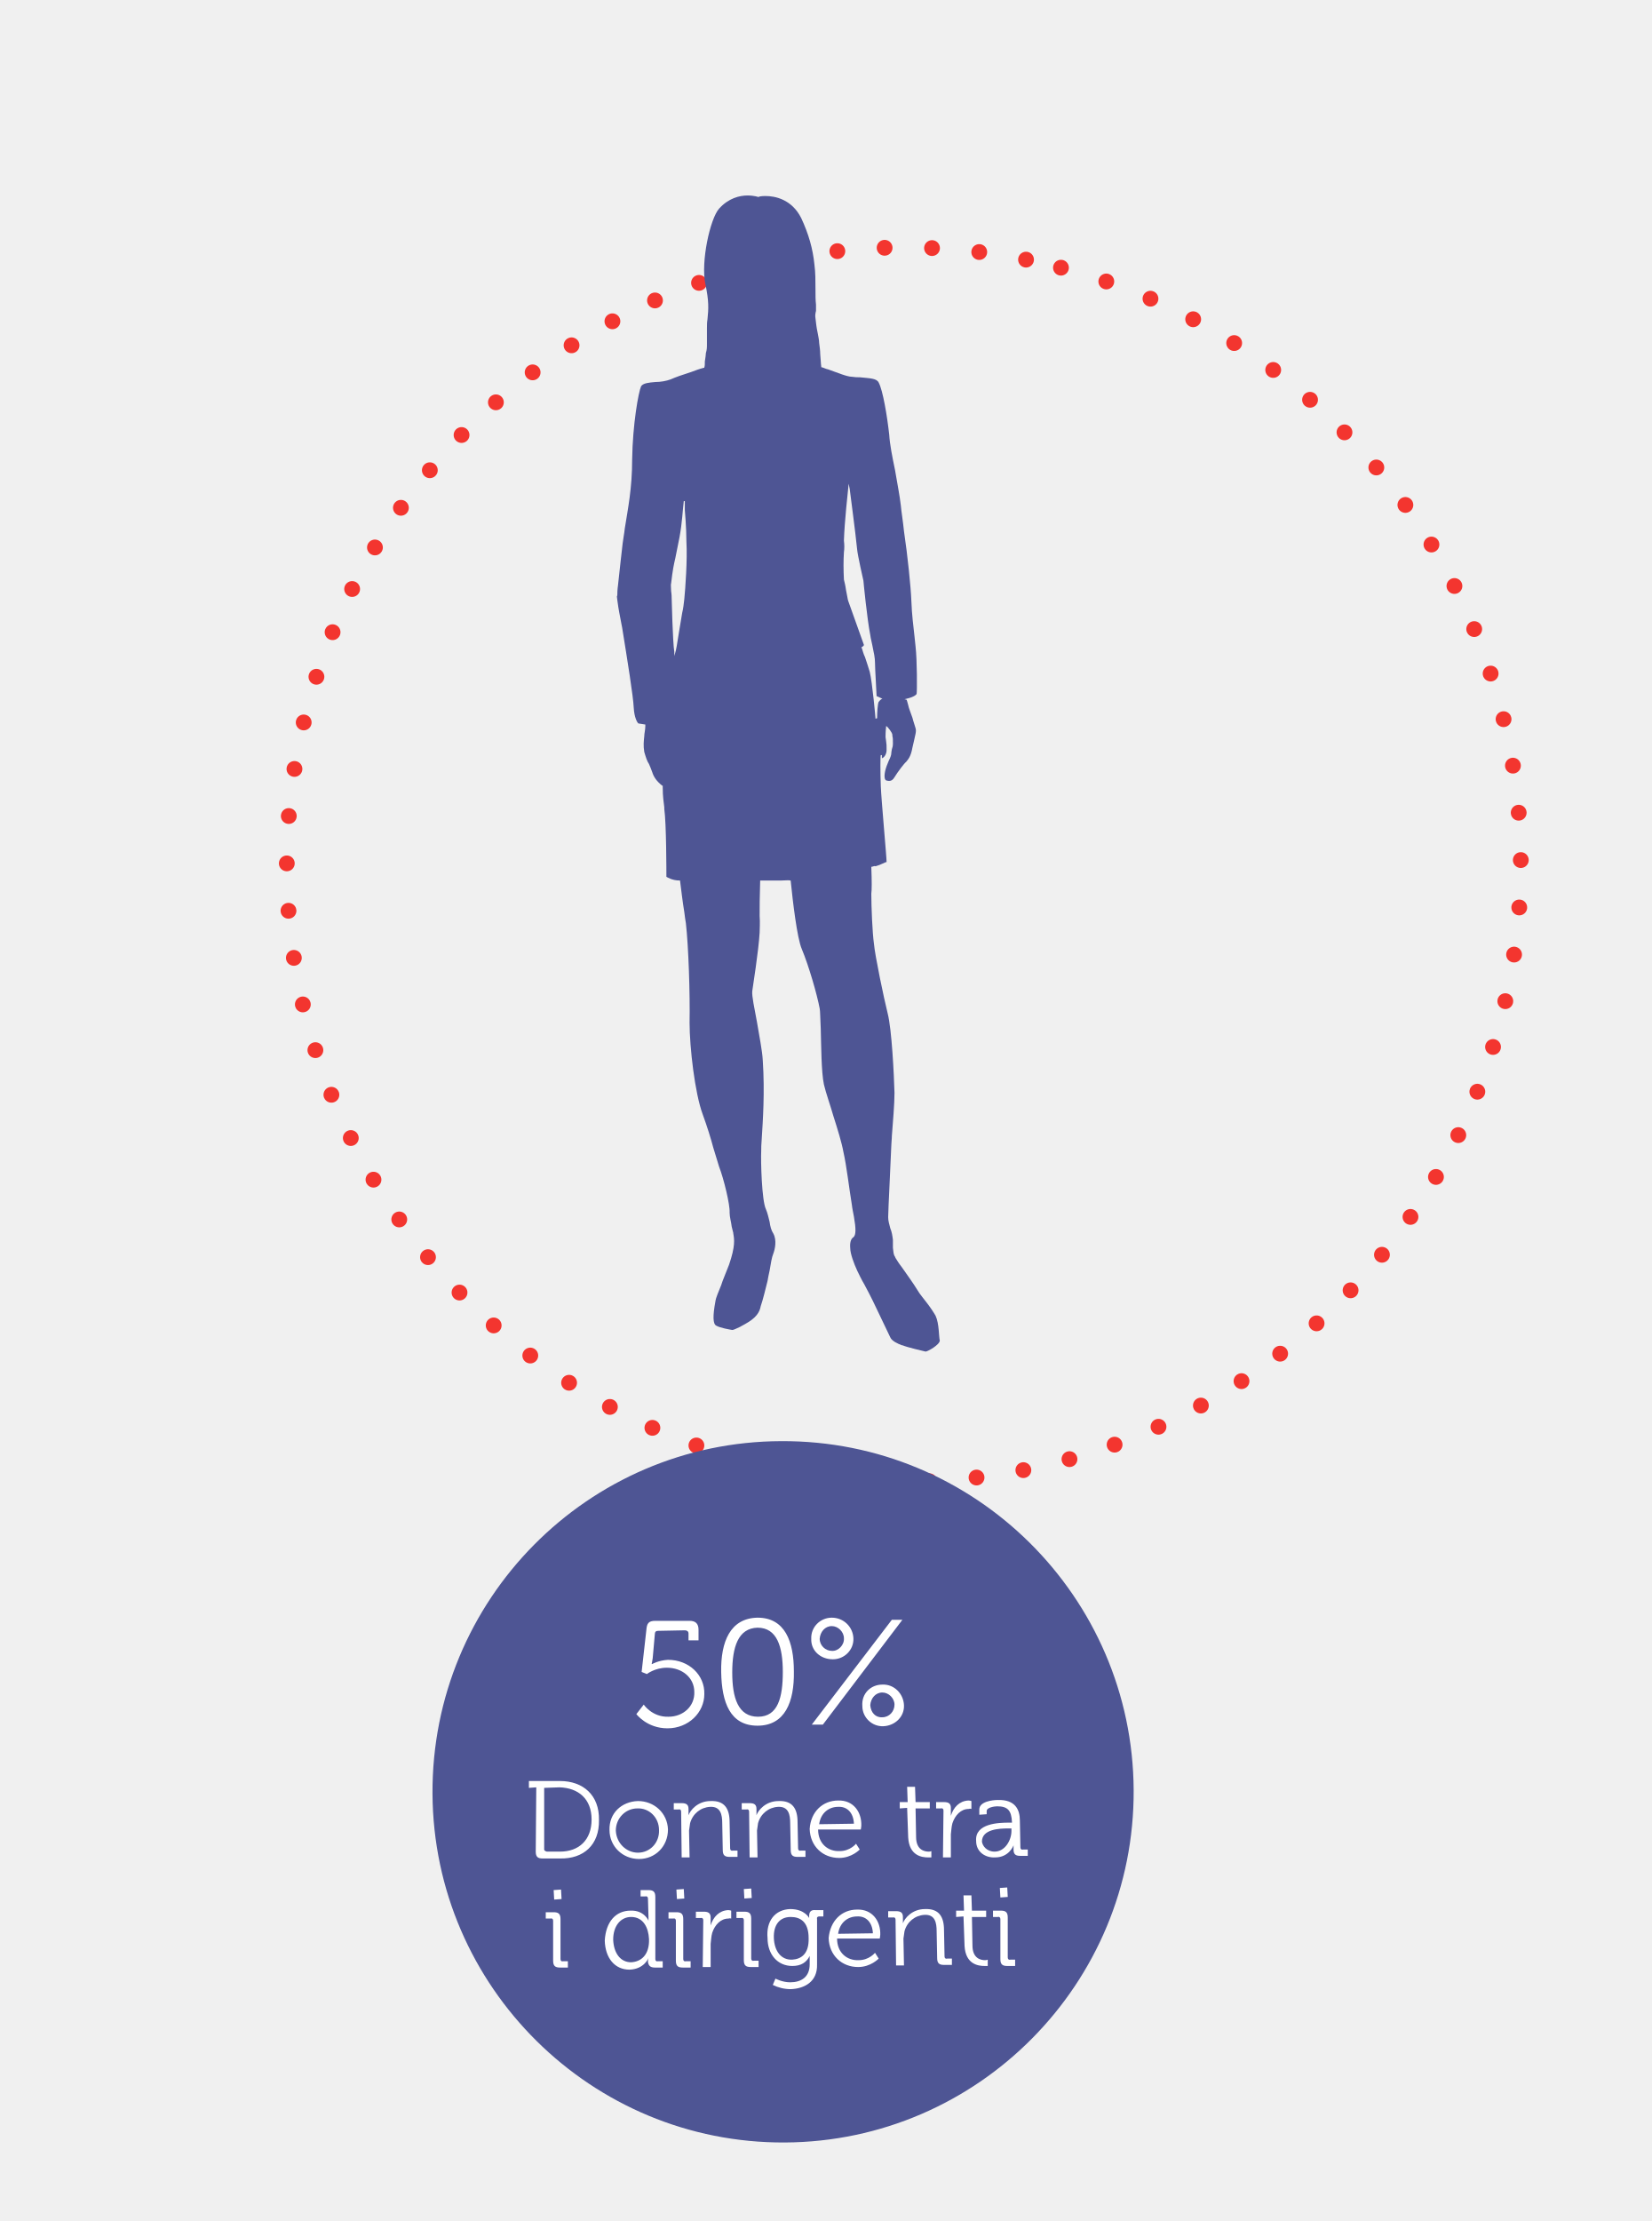
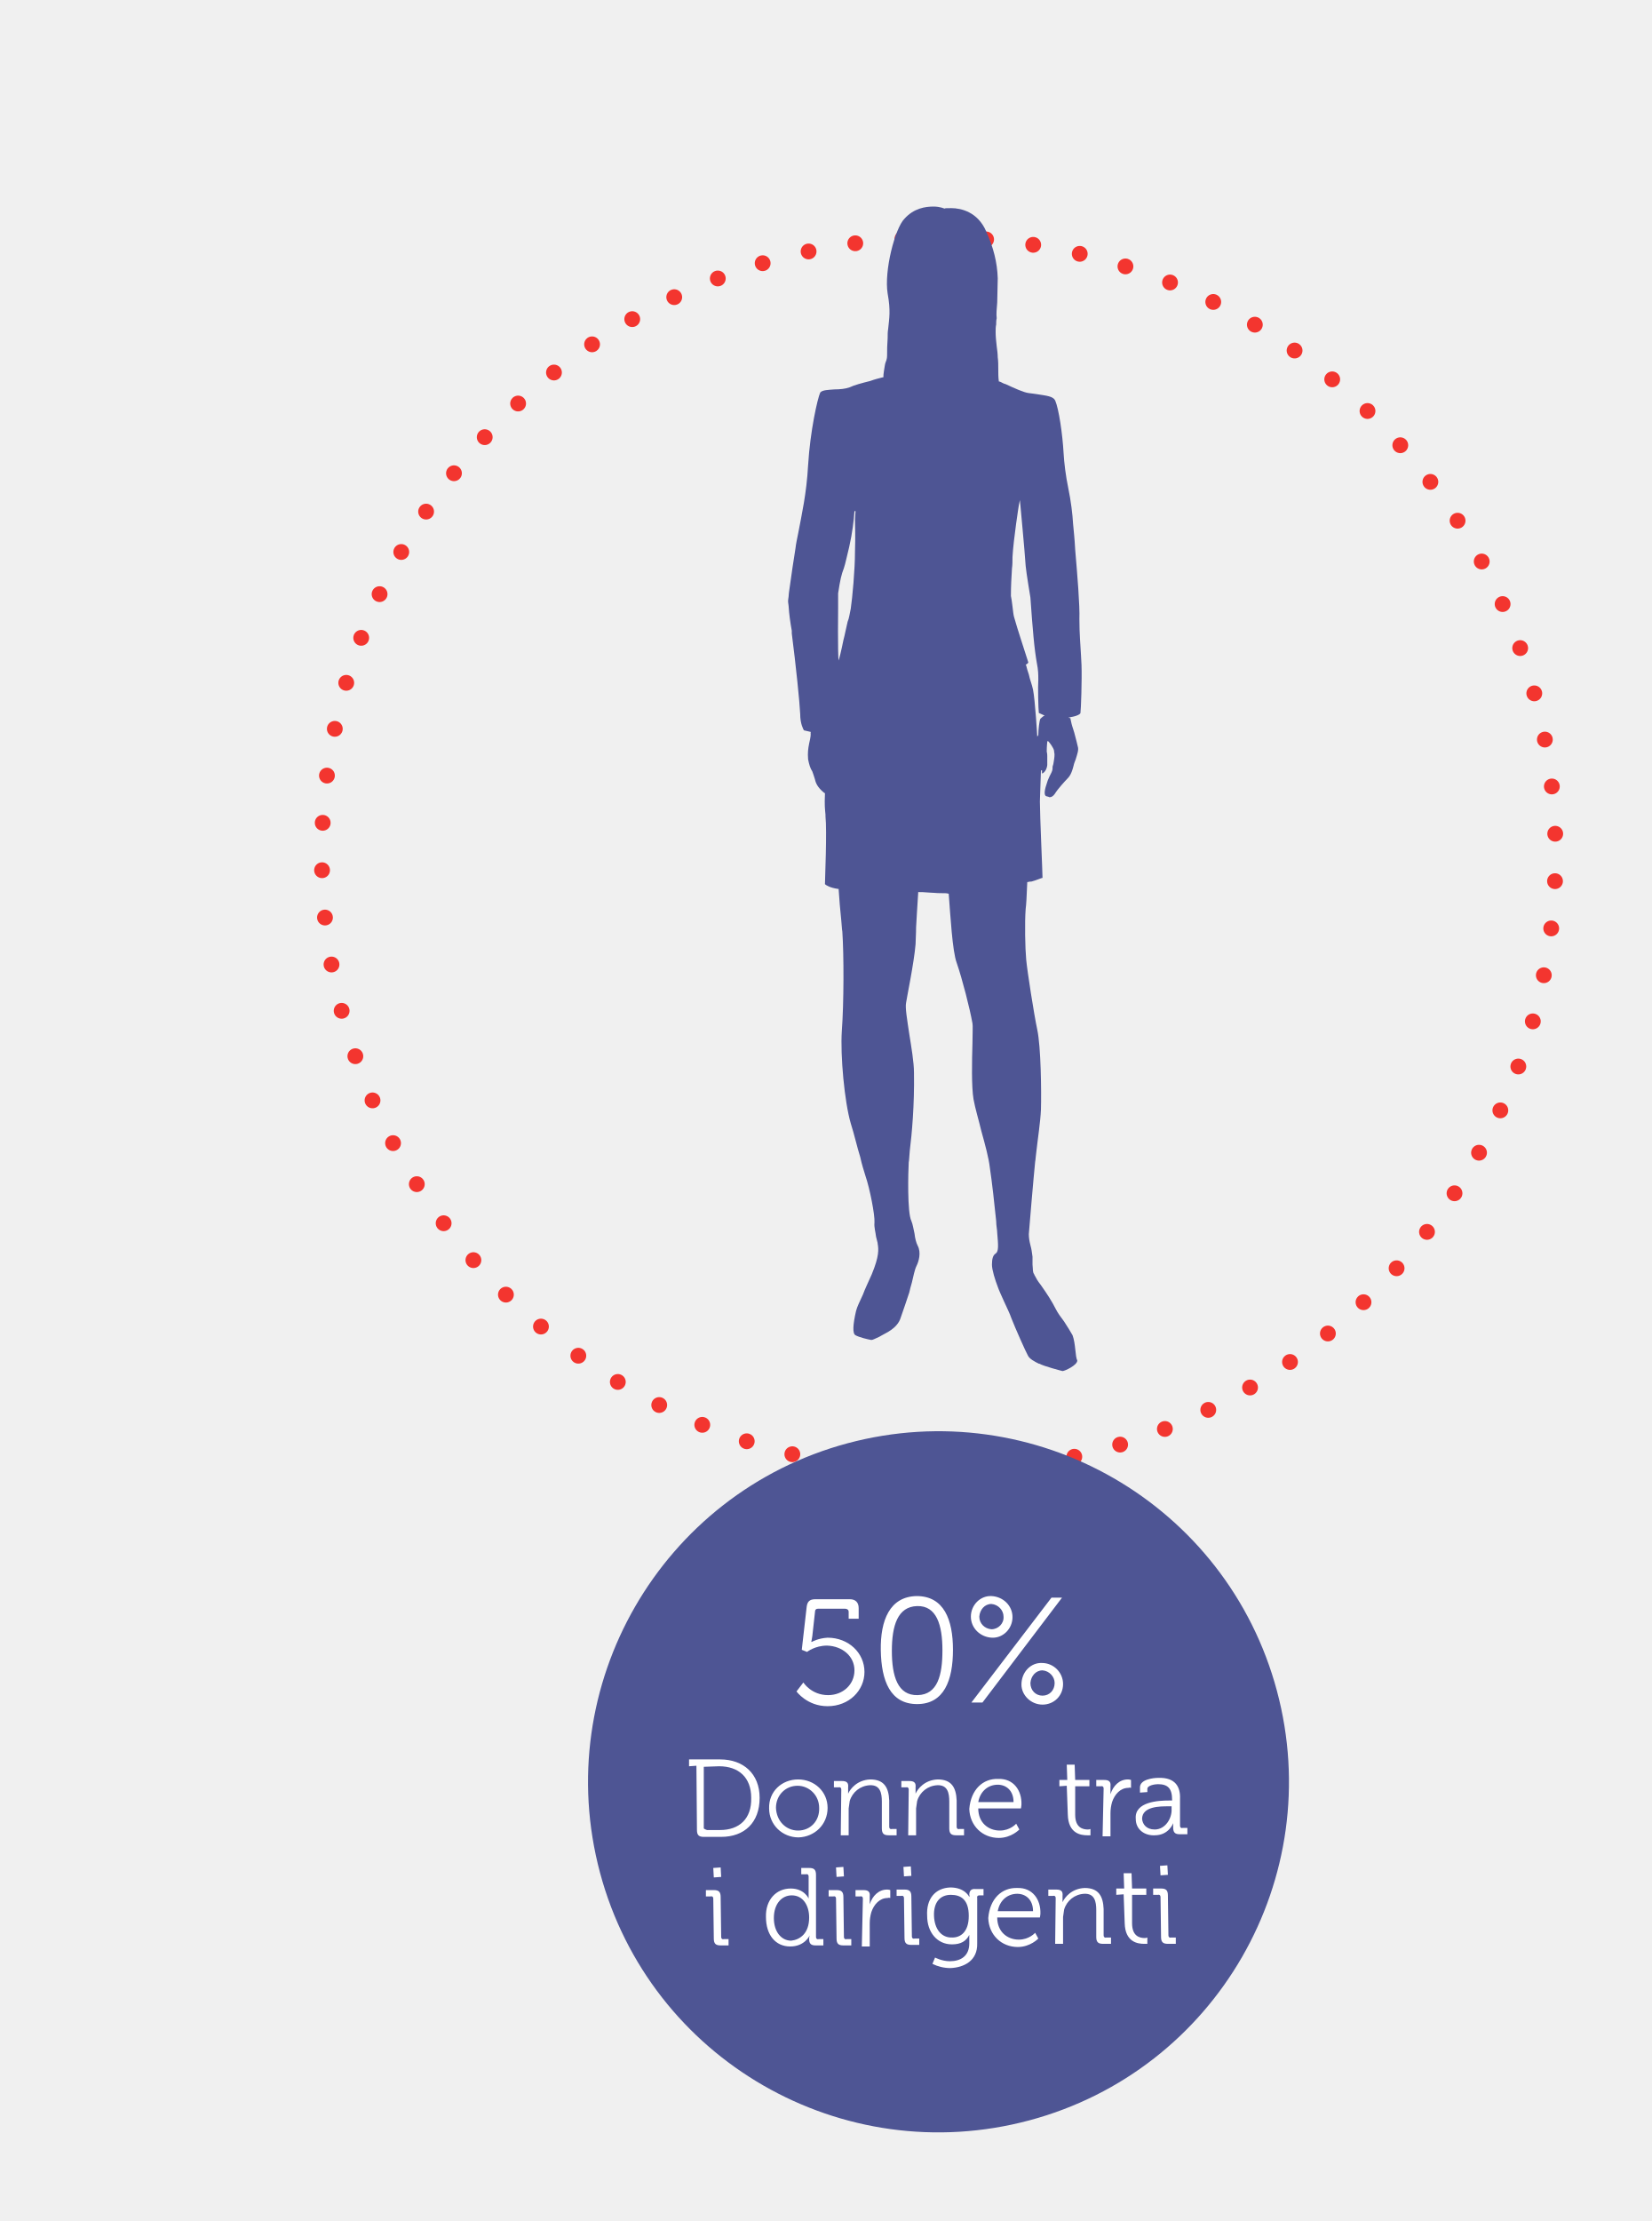
- <svg xmlns="http://www.w3.org/2000/svg" baseProfile="basic" viewBox="0 0 313.5 421.5">
-   <style>.st0{fill:none;stroke:#f3352f;stroke-width:3;stroke-linecap:round;stroke-miterlimit:10;stroke-dasharray:0,9}.st1{fill:#4e5594}.st2{fill:#fff}</style>
-   <path class="st0" d="M201.4 50.8c62.6 16.5 99.9 80.5 83.4 143.1-16.5 62.6-80.4 99.9-143 83.4-62.5-16.5-99.9-80.3-83.5-142.8s80.5-100.1 143.1-83.7z" />
-   <path class="st1" d="M148.3 273.5c36.7-.2 66.7 29.5 66.9 66.2s-29.5 66.7-66.2 66.9c-36.7.2-66.7-29.5-66.9-66.2-.2-36.8 29.5-66.8 66.2-66.9zm29.3-23.8c-.4-.7-1-1.6-1.7-2.5-.6-.8-1.3-1.6-1.7-2.3-.8-1.3-1.8-2.7-3-4.4-.7-.9-.9-1.3-1.1-1.6-.1-.1-.1-.2-.2-.4-.3-.4-.3-.9-.4-1.7v-1.5c-.1-.8-.2-1.5-.5-2.2-.2-.8-.4-1.4-.4-2.1 0-1.3.5-10.8.6-13.7 0-.5.1-1.1.1-1.7.2-2.7.5-6 .5-8.2-.1-3.4-.5-12-1.3-15.1-.7-2.8-2.4-10.9-2.6-13.2-.3-2.1-.5-7-.5-9.5.1-.7.1-2.4 0-5v-.1h.1c.3-.1.6-.2.7-.1 1.1-.3 1.8-.8 2.1-.8 0-1-1-11.8-1.1-14.4-.1-2.6-.1-5.8 0-5.9h.2v.6c.4-.1.9-.7.9-1.6 0-.8 0-1.1-.1-1.7 0-.2-.1-.5-.1-.8 0-1 .1-1.8.1-1.8v-.2l.2.1c.1.1 1 1.1 1 1.6v.2c.1.3.1.7.1 1.4 0 .5-.1.8-.2 1.1 0 .2-.1.4-.1.7 0 .4-.2.9-.5 1.5l-.4 1c-.5 1.4-.5 2.5-.1 2.7.3.1.5.1.6.1.4 0 .7-.2 1-.7.6-1 1.9-2.7 2.2-2.9.4-.5.9-1 1.2-2.7.1-.5.2-.9.3-1.3.2-1 .5-1.8.3-2.4-.1-.4-.4-1.2-.6-2-.3-.9-.7-1.8-.8-2.4-.2-.8-.3-1-.3-1l-.4-.1.4-.1c1.3-.3 1.8-.7 1.9-.9.1-.5.1-6.4-.2-9l-.2-1.9c-.2-1.9-.5-4-.6-6.8-.1-2.6-.7-8.5-1.4-13.2-.2-2-.5-3.7-.6-4.9-.2-1.8-.7-4.3-1.1-6.7-.5-2.4-1-4.9-1.1-6.7-.4-3.6-1.2-8.4-2-9.9-.4-.8-1.6-.8-3.6-1-.5 0-.9 0-1.5-.1-.9 0-2.8-.8-4.5-1.4-.5-.1-.8-.3-1.2-.4h-.1v-.1c-.1-.7-.1-1.5-.2-2.4 0-.6-.1-1.4-.2-2.1 0-.6-.2-1.4-.3-2-.2-.9-.3-1.8-.4-2.7-.1-.5 0-1 .1-1.4v-1.2c-.1-.8-.1-1.8-.1-3 0-1.5 0-3.1-.2-4.6-.3-3-1.1-5.8-2.5-8.8-1.8-3.6-5-4.2-6.8-4.2-.8 0-1.3.1-1.3.2 0 0-.8-.3-2.1-.3-1.5 0-3.6.5-5.4 2.5-1.7 1.9-3.5 10.1-2.6 14.3.7 3.3.6 4.7.4 6.7-.1.6-.1 1.1-.1 1.8v2.8c0 .8 0 1.1-.2 1.8 0 .2-.1 1-.2 1.6 0 .5 0 .9-.1 1.1v.1h-.1c-.8.2-1.6.5-2.4.8-1.6.5-3 1-3.9 1.4-.8.3-1.9.5-2.9.5-1.2.1-2.3.2-2.7.8-.5 1.1-1.6 7.2-1.7 13.9 0 5.5-.8 9.3-1.4 13.1-.1 1-.3 1.9-.4 2.8-.3 2.5-.5 4.5-.9 8.1 0 .1-.1.6-.1 1 0 .5 0 .9-.1 1l.1.8c.2 1.6.5 3 .8 4.6l.1.5c1 6.2 2.1 13 2.2 15.2.1 1.9.7 2.9.9 3l1.3.2v.3c0 .7-.2 1.4-.2 1.9-.1 1-.2 1.8 0 3 .3 1 .5 1.7.9 2.3.2.5.4.9.6 1.5.3 1 .9 1.8 1.9 2.6h.1v.1c0 2.3.2 2.9.3 4v.3c.4 2.8.4 12.1.4 12.9.2.1 1.1.7 2.5.7h.1v.1c.2 1.6.5 4.1.8 5.9.1.8.2 1.6.3 2.1.5 4.4.8 13.4.7 18.9 0 4.6 1 13.4 2.5 17.4.8 2.2 1.5 4.4 2 6.3.4 1.3.8 2.6 1.1 3.6.9 2.3 2.1 7.3 2 8.7 0 .9.3 1.8.4 2.7l.3 1.2v.1c.2 1.1.4 2.4-.8 5.9-.6 1.6-1.2 2.9-1.5 3.9-.5 1.3-1 2.3-1.1 3.1-.5 2.7-.5 4.3.2 4.6.7.4 2.4.7 3 .8.3 0 .8-.3 1.5-.6.2-.1.5-.3.9-.5 2.2-1.2 2.8-2.3 3-3.4.4-1.1 1-3.6 1.3-4.8.1-.5.2-1.2.4-2 .2-1.2.4-2.5.7-3.2.3-.8.7-2.5 0-3.8-.4-.6-.6-1.4-.7-2.2-.2-.8-.4-1.7-.7-2.4-.8-1.6-1-9.2-.9-11.1 0-.5 0-1.2.1-2.3.2-3.2.6-8.8.2-14.8-.1-2-.7-4.8-1.1-7.3-.5-2.7-1-5-.9-5.9.1-.8 1.2-7.6 1.4-11.1 0-.8.1-1.8 0-3.2 0-1.6 0-3.7.1-6.6v-.1h4.1c.8 0 1.4-.1 1.6 0h.1v.1c.4 3.9 1.2 10.8 2.1 12.9 1.3 3.1 2.9 8.6 3.4 11.3.1.4.1 2 .2 3.8.1 3.4.1 8.2.6 10.6.4 1.7 1.2 3.9 1.8 6 .8 2.5 1.6 5.1 1.9 6.8.6 2.6 1.1 7 1.6 10 .1.9.3 1.7.4 2.3.4 2.3.4 3.5-.1 3.9-.5.3-.7 1.1-.6 2.1 0 1 .7 2.9 1.3 4.2.3.6.8 1.7 1.4 2.7.6 1.1 1.2 2.3 1.6 3.1.8 1.7 2.9 6.1 3.3 6.9.3.7 1.4 1.2 2.2 1.5h.1c.9.4 4 1.1 4.4 1.2.4 0 2.7-1.3 2.7-2.1-.2-.7-.1-3.2-.8-4.7zm-49.6-126c-.3-1.8-.5-10.2-.5-10.2 0-.1 0-.7-.1-1.3 0-.6-.1-1.3 0-1.5.3-2.6.5-3.5.8-4.8.2-.9.4-2.1.8-4 .5-2.7.6-5.2.8-6.8h.2v1.7s.3 3.4.3 6c.2 3.4-.2 8.9-.4 10.9-.1.9-.2 1.8-.4 2.6l-.6 3.6c-.3 2-.6 3.7-.7 3.9l-.2.7v-.8zm38.2 12.7c0-.1-.6-6.9-1.1-8.9-.3-1-.6-1.9-.9-2.8-.3-.6-.4-1.1-.6-1.7l-.1-.1.1-.1c.2-.1.4-.3.4-.4l-3-8.4c-.1-.3-.2-1.1-.4-2-.1-.8-.3-1.6-.4-2-.1-1.9-.1-3.6 0-5.2.1-.7.1-1.4 0-2.2.1-3.5.8-9.8.8-9.8l.1-1 .2 1c0 .1 1.1 8.3 1.4 11.4.1 1.2 1.2 6 1.2 6 0 .1.7 7.3 1.3 10.3.1.8.3 1.4.4 2 .3 1.5.5 2.3.5 3.3 0 1.2.3 5.7.3 6.3l1.1.5-.2.1s-.2.1-.5.5c-.2.3-.3 2.1-.3 3.1l-.3.1z" />
-   <path class="st2" d="M122.2 323.5s1.6 2.4 4.7 2.3c2.8 0 5-2 4.9-4.7 0-2.7-2.3-4.6-5.2-4.6-2.3 0-3.8 1.2-3.8 1.2l-1-.4.9-8c.1-1.2.4-1.7 1.7-1.7h6.5c1.1 0 1.7.5 1.7 1.7v2h-1.9V310c0-.4-.3-.6-.7-.6l-5.1.1c-.4 0-.6.2-.6.7l-.4 4.5c-.1.7-.2 1.1-.2 1.1h.1s1.2-.7 3-.8c4 0 7 2.9 6.9 6.5 0 3.5-3 6.5-7 6.5-3.9 0-5.9-2.7-5.9-2.7l1.4-1.8zm14.7-6.2c-.1-5.7 1.7-10.2 6.9-10.3 5.2 0 6.9 4.5 6.9 10.2.1 5.8-1.7 10.3-6.9 10.3s-6.8-4.4-6.9-10.2zm11.7 0c0-4.8-1.1-8.4-4.8-8.4-3.7.1-4.8 3.7-4.8 8.5s1.1 8.4 4.9 8.4c3.8 0 4.7-3.7 4.7-8.5zm5.4-6.3c-.1-2.2 1.7-4 3.9-4s4 1.7 4.1 3.9c.1 2.2-1.7 4-3.9 4-2.4 0-4.2-1.7-4.1-3.9zm15.3-3.6h2l-15.1 19.9h-2.1l15.2-19.9zm-9.1 3.5c0-1.2-1.1-2.3-2.3-2.3-1.3 0-2.2 1.1-2.3 2.4 0 1.3 1.1 2.3 2.3 2.3 1.2.1 2.4-1.1 2.3-2.4zm7.3 8.8c2.2-.1 4 1.7 4.1 3.9s-1.7 3.9-3.9 4c-2.2.1-4-1.7-4-3.8-.2-2.4 1.6-4.1 3.8-4.1zm0 6.2c1.3 0 2.3-1.1 2.3-2.4 0-1.2-1.1-2.3-2.3-2.3-1.3 0-2.2 1.1-2.3 2.4.1 1.4 1 2.4 2.3 2.3zm-65.7 13.3l-1.4.1V338h5.9c4.4 0 7.5 2.7 7.4 7.4.1 4.7-2.9 7.4-7.4 7.3H103c-.9 0-1.3-.3-1.3-1.3l.1-12.2zm2 12.2h2.5c3.6 0 6-2.2 6-6.1 0-3.9-2.5-6-6.1-6.1l-2.9.1V351c0 .2.2.3.5.4zm17.3-9.6c3.1 0 5.6 2.3 5.7 5.4 0 3.2-2.4 5.6-5.5 5.6s-5.6-2.4-5.6-5.5c-.1-3.2 2.3-5.4 5.4-5.5zm0 9.8c2.3 0 4.1-1.9 4-4.3 0-2.4-1.9-4.2-4.1-4.1-2.3 0-4.1 1.9-4.1 4.2.1 2.4 2 4.2 4.2 4.2zm8.2-7.8c0-.3-.2-.5-.5-.4h-.9v-1.2h1.5c.9 0 1.3.3 1.3 1.1v1.2c.3-.9 1.7-2.7 4.2-2.7 2.6-.1 3.6 1.4 3.6 4l.1 5c0 .3.2.5.5.4h.9v1.2h-1.5c-.9 0-1.3-.3-1.3-1.3l-.1-5.1c0-1.6-.3-3.2-2.3-3.1-1.8.1-3.3 1.3-3.8 3.1l-.2 1.4.1 5.1h-1.5l-.1-8.7zm12.9 0c0-.3-.2-.5-.5-.4h-.9v-1.2h1.5c.9 0 1.3.3 1.3 1.1v1.2c.3-.9 1.7-2.7 4.2-2.7 2.6-.1 3.6 1.4 3.6 4l.1 5c0 .3.2.5.5.4h.9v1.2h-1.5c-.9 0-1.3-.3-1.3-1.3l-.1-5.1c0-1.6-.3-3.2-2.3-3.1-1.8.1-3.3 1.3-3.8 3.1l-.2 1.4.1 5.1h-1.5l-.1-8.7zm16.9-2.1c2.9-.1 4.5 2.2 4.4 4.8 0 .2-.1.7-.1.7h-8.1c0 2.7 1.9 4.2 4.1 4.1 2 0 3.1-1.4 3.1-1.4l.7 1.1s-1.5 1.6-3.9 1.6c-3.1 0-5.5-2.2-5.6-5.5.2-3.3 2.5-5.4 5.4-5.4zm3 4.4c-.1-2.2-1.4-3.3-3-3.2-1.7 0-3.3 1.1-3.6 3.3l6.6-.1zm10.1-3l-1.4.1V342h1.5l-.1-2.9h1.5l.1 2.9h2.7v1.2h-2.7l.1 5.4c0 2.5 1.6 2.8 2.4 2.8.3 0 .5-.1.5-.1v1.2h-.6c-1.2 0-3.6-.3-3.8-3.8l-.2-5.6zm6.9.5c0-.3-.2-.5-.5-.4h-.9V342h1.5c.9 0 1.3.3 1.3 1.1v1.5c.5-1.6 1.6-2.8 3.3-2.9.3 0 .6.1.6.1v1.5s-.3-.1-.5 0c-1.5 0-2.6 1.2-3.1 2.7-.2.7-.2 1.4-.3 2.1v4.4H179l.1-8.9zm12.4 2.3h.6v-.1c-.1-2.2-.8-3-2.8-3-.5 0-2 .2-2 .9v.6l-1.4.1v-1c0-1.5 2.5-1.8 3.5-1.8 3.3-.1 4.2 1.8 4.2 3.9l.1 5.1c0 .3.2.5.5.4h.9v1.2h-1.5c-.9 0-1.2-.4-1.2-1.2v-.8s-.8 2.3-3.5 2.3c-1.8.1-3.6-1-3.6-3.1-.3-3.4 4.4-3.5 6.2-3.5zm-2.7 5.5c2 0 3.2-2.2 3.2-3.9v-.5h-.6c-1.6 0-5 .1-5 2.5.1.8.9 1.9 2.4 1.9zM105 364.5c0-.3-.2-.5-.5-.4h-.9v-1.2h1.5c.9 0 1.3.3 1.3 1.3v7.6c0 .3.2.5.5.4h.9v1.2h-1.5c-.9 0-1.3-.3-1.3-1.3v-7.6zm.1-5.8l1.4-.1.1 1.8-1.4.1-.1-1.8zm14.6 3.9c2.6-.1 3.4 1.9 3.4 1.9v-.8l-.1-3.4c0-.3-.2-.5-.5-.4h-.9v-1.2h1.5c.9 0 1.3.3 1.3 1.3v11.8c0 .3.2.5.5.4h.9v1.2h-1.5c-.9 0-1.2-.4-1.3-1.1 0-.4.1-.7.1-.7s-.8 2.1-3.6 2.2c-2.8 0-4.6-2.2-4.7-5.5.2-3.6 2.1-5.7 4.9-5.7zm3.5 5.4c-.1-2.2-1.1-4.2-3.4-4.2-1.9 0-3.4 1.6-3.4 4.3.1 2.6 1.4 4.3 3.4 4.3 1.9-.1 3.5-1.4 3.4-4.4zm5.1-3.5c0-.3-.2-.5-.5-.4h-.9v-1.2h1.5c.9 0 1.3.3 1.3 1.3v7.6c0 .3.2.5.5.4h.9v1.2h-1.5c-.9 0-1.3-.3-1.3-1.3v-7.6zm.1-5.9l1.4-.1.1 1.8-1.4.1-.1-1.8zm5.1 5.8c0-.3-.2-.5-.5-.4h-.9v-1.2h1.5c.9 0 1.3.3 1.3 1.1v1.5c.5-1.6 1.6-2.8 3.3-2.9.3 0 .6.1.6.1v1.5s-.3-.1-.5 0c-1.5 0-2.6 1.2-3.1 2.7-.2.7-.2 1.4-.3 2.1v4.4h-1.5l.1-8.9zm7.7 0c0-.3-.2-.5-.5-.4h-.9v-1.2h1.5c.9 0 1.3.3 1.3 1.3v7.6c0 .3.2.5.5.4h.9v1.2h-1.5c-.9 0-1.3-.3-1.3-1.3v-7.6zm0-5.9l1.4-.1.1 1.8-1.4.1-.1-1.8zm8.8 3.8c2.8 0 3.6 1.7 3.6 1.7v-.4c0-.7.3-1.2 1.2-1.1h1.5v1.2h-.8c-.3 0-.5.2-.4.5v8.6c.1 3.3-2.4 4.6-5 4.7-1.2 0-2.4-.3-3.4-.8l.5-1.2s1.3.7 2.8.7c2.1 0 3.7-1 3.7-3.4v-1.6c-.6 1.2-1.6 1.9-3.3 1.9-2.8 0-4.7-2.2-4.7-5.3-.3-3.2 1.4-5.4 4.3-5.5zm3.5 5.5c0-3.1-1.6-4-3.4-4-2.1 0-3.3 1.5-3.2 4 .1 2.5 1.4 4.2 3.5 4.1 1.6-.1 3.2-1 3.1-4.1zm9.2-5.4c2.9-.1 4.5 2.2 4.4 4.8 0 .2-.1.7-.1.7h-8.1c0 2.7 1.9 4.2 4.1 4.1 2 0 3.1-1.4 3.1-1.4l.7 1.1s-1.5 1.6-3.9 1.6c-3.1 0-5.5-2.2-5.6-5.5.3-3.3 2.5-5.4 5.4-5.4zm3 4.5c-.1-2.2-1.4-3.3-3-3.2-1.7 0-3.3 1.1-3.6 3.3l6.6-.1zm4.3-2.6c0-.3-.2-.5-.5-.4h-.9v-1.2h1.5c.9 0 1.3.3 1.3 1.1v1.2c.3-.9 1.7-2.7 4.2-2.7 2.6-.1 3.6 1.4 3.6 4l.1 5c0 .3.2.5.5.4h.9v1.2h-1.5c-.9 0-1.3-.3-1.3-1.3l-.1-5.1c0-1.6-.3-3.2-2.3-3.1-1.8.1-3.3 1.3-3.8 3.1l-.2 1.4.1 5.1h-1.5l-.1-8.7zm12.9-.6l-1.4.1v-1.2h1.5l-.1-2.9h1.5l.1 2.9h2.7v1.2h-2.7l.1 5.4c0 2.5 1.6 2.8 2.4 2.8.3 0 .5-.1.5-.1v1.2h-.6c-1.2 0-3.6-.3-3.8-3.8l-.2-5.6zm7 .5c0-.3-.2-.5-.5-.4h-.9v-1.2h1.5c.9 0 1.3.3 1.3 1.3v7.6c0 .3.2.5.5.4h.9v1.2h-1.5c-.9 0-1.3-.3-1.3-1.3v-7.6zm-.1-5.9l1.4-.1.1 1.8-1.4.1-.1-1.8z" />
+ <svg xmlns="http://www.w3.org/2000/svg" id="Livello_1" viewBox="0 0 313.5 421.5">
+   <style>.st0{fill:none;stroke:#f3352f;stroke-width:3;stroke-linecap:round;stroke-miterlimit:10;stroke-dasharray:0,9}.st1{fill-rule:evenodd;clip-rule:evenodd}.st1,.st2{fill:#4e5594}.st3{fill:#fff}</style>
+   <path class="st0" d="M178.2 45.1c64.7 0 117.1 52.4 117.1 117.1s-52.4 117.1-117.1 117.1S61.1 227 61.1 162.3 113.5 45.1 178.2 45.1z" />
+   <path class="st1" d="M160.9 273.9c35.5-9.5 72 11.5 81.5 47s-11.5 72-47 81.5-72-11.5-81.5-47 11.6-72 47-81.5z" />
+   <path class="st2" d="M203.6 253.4c-.4-.7-1-1.7-1.6-2.6-.6-.8-1.2-1.6-1.6-2.4-.7-1.4-1.6-2.8-2.8-4.5-.7-.9-.9-1.3-1.1-1.7-.1-.1-.1-.2-.2-.4-.3-.4-.2-.9-.3-1.8v-1.5c-.1-.8-.2-1.5-.4-2.2-.2-.8-.3-1.4-.3-2.1.1-1.3.9-10.8 1.2-13.7.1-.5.1-1.1.2-1.7.3-2.7.8-5.9.9-8.2.1-3.4 0-12-.7-15.2-.6-2.8-1.9-11.1-2.1-13.3-.2-2.1-.3-7-.1-9.6.1-.7.2-2.3.3-5v-.1h.1c.3-.1.6-.1.7-.1 1.1-.3 1.9-.7 2.1-.7 0-1-.5-11.9-.5-14.5.1-2.6.2-5.8.2-5.9h.2v.6c.4-.1.9-.7 1-1.6v-1.7c0-.2 0-.5-.1-.9 0-1 .1-1.8.1-1.8l.1-.2.2.2c.1.1.9 1.1 1 1.7v.2c.1.3.1.7 0 1.4-.1.5-.1.8-.2 1.1-.1.2-.1.4-.1.7 0 .4-.3.9-.6 1.5-.1.3-.3.6-.4 1-.5 1.4-.7 2.5-.2 2.7.3.1.5.1.6.2.4 0 .7-.2 1-.6.6-1 2.1-2.6 2.3-2.8.5-.5.9-1 1.3-2.6.1-.5.3-.9.4-1.2.3-1 .6-1.8.4-2.4-.1-.4-.3-1.3-.5-2-.2-.9-.6-1.9-.7-2.4-.2-.8-.2-1-.2-1l-.4-.1.4-.1c1.3-.2 1.9-.6 1.9-.8.1-.5.3-6.4.2-9.1 0-.6-.1-1.3-.1-1.9-.1-1.9-.3-4-.3-6.8.1-2.6-.4-8.5-.8-13.2-.1-2-.3-3.8-.4-4.9-.1-1.8-.4-4.3-.9-6.7s-.8-4.9-.9-6.7c-.2-3.6-.9-8.4-1.6-10-.4-.8-1.6-.9-3.5-1.2-.5-.1-.9-.1-1.5-.2-.9-.1-2.7-.9-4.4-1.7-.5-.1-.8-.4-1.2-.5h-.1v-.1c-.1-.7-.1-1.5-.1-2.4 0-.6 0-1.4-.1-2.1 0-.6-.1-1.4-.2-2.1-.1-.9-.2-1.8-.2-2.7 0-.5 0-1 .1-1.4 0-.4 0-.8.1-1.2-.1-.8 0-1.8.1-3 0-1.5.1-3.1.1-4.6-.1-3-.8-5.8-2.2-8.9-1.6-3.7-4.8-4.4-6.6-4.4-.8 0-1.3 0-1.3.1 0 0-.8-.4-2.1-.4-1.5 0-3.7.3-5.5 2.3-1.8 1.8-3.9 9.9-3.2 14.2.6 3.3.3 4.7.1 6.7-.1.6-.1 1.1-.1 1.8-.1 1.3-.1 2.2-.1 2.8 0 .8 0 1.1-.3 1.8-.1.2-.2 1-.3 1.6-.1.5-.1.9-.1 1.1v.1h-.1c-.8.2-1.6.4-2.4.7-1.6.4-3.1.8-3.9 1.2-.8.3-1.9.4-2.9.4-1.2.1-2.3.1-2.7.6-.5 1.1-1.9 7.2-2.3 13.8-.3 5.4-1.2 9.3-1.9 13-.2 1-.4 1.9-.5 2.8-.4 2.5-.7 4.5-1.2 8.1 0 .1-.1.6-.1 1-.1.5-.1.9-.1 1l.1.8c.1 1.6.3 3 .6 4.7v.5c.8 6.2 1.5 13.1 1.6 15.3 0 1.9.6 2.9.7 3.1l1.3.3v.1c0 .1-.1.2 0 .2 0 .7-.2 1.4-.3 1.9-.2 1-.3 1.8-.2 3 .2 1 .4 1.7.8 2.3.2.5.3.9.5 1.5.2 1 .8 1.8 1.8 2.6h.1v.1c-.1 2.3 0 2.9.1 4v.3c.3 2.8-.1 12.1-.1 12.9.2.2 1 .7 2.5.9h.1v.1c.1 1.6.3 4.1.5 5.9.1.9.1 1.6.2 2.1.3 4.4.3 13.5-.1 18.9-.3 4.6.5 13.4 1.7 17.5.7 2.2 1.2 4.5 1.8 6.4.3 1.4.7 2.6 1 3.6.8 2.3 1.8 7.4 1.7 8.8-.1.9.2 1.8.3 2.7l.3 1.2v.1c.2 1.1.3 2.4-1.1 5.8-.7 1.6-1.3 2.8-1.7 3.9-.6 1.3-1.1 2.3-1.3 3.1-.6 2.6-.7 4.3-.1 4.6.7.4 2.4.8 3 .9.3 0 .8-.3 1.5-.6.2-.1.5-.3.9-.5 2.2-1.1 2.9-2.2 3.2-3.2.4-1.1 1.2-3.5 1.6-4.7.1-.5.3-1.2.5-1.9.3-1.2.5-2.4.9-3.2s.9-2.5.2-3.8c-.3-.6-.5-1.4-.6-2.3-.2-.8-.3-1.7-.6-2.4-.8-1.6-.6-9.3-.5-11.1.1-.5.1-1.2.2-2.2.4-3.2.9-8.7.8-14.8 0-2-.5-4.9-.9-7.4-.4-2.7-.8-5-.6-5.9.1-.8 1.5-7.5 1.8-11.1 0-.8.1-1.8.1-3.2.1-1.6.2-3.7.4-6.6v-.1h.1c.3 0 1.1 0 2.1.1.6 0 1.2.1 1.9.1.8 0 1.4 0 1.6.1h.1v.1c.3 3.9.7 10.9 1.5 13 1.1 3.2 2.5 8.7 3 11.5.1.4 0 2 0 3.8-.1 3.4-.2 8.2.2 10.6.3 1.7 1 4 1.5 6.1.7 2.5 1.4 5.1 1.6 6.9.4 2.6.9 7.1 1.2 10.1 0 .9.2 1.7.2 2.3.2 2.3.3 3.5-.3 3.9-.5.3-.7 1-.7 2.1 0 1 .6 2.9 1.1 4.2.2.6.7 1.7 1.2 2.8s1.1 2.3 1.4 3.2c.7 1.8 2.7 6.3 3.1 7 .3.7 1.3 1.2 2.1 1.6h.1c.9.5 4 1.3 4.4 1.4.4 0 2.8-1.1 2.8-2-.4-.7-.3-3.2-.9-4.8zm-44.4-127.8c-.2-1.8-.1-10.2-.1-10.2v-2.8c.4-2.6.6-3.5 1.1-4.8.3-.9.5-2 1-4 .6-2.6.9-5.2 1-6.8h.2l-.1 1.7s.1 3.4 0 6c0 3.4-.5 8.8-.8 10.8-.2.9-.3 1.8-.6 2.5-.3 1.2-.5 2.4-.8 3.5-.4 2-.8 3.6-.9 3.8l-.2.7.2-.4zm37.7 14.2c0-.1-.4-6.9-.8-8.9-.2-1-.6-1.9-.8-2.9-.2-.6-.4-1.2-.5-1.7l-.1-.1.1-.1c.2-.1.4-.3.4-.4-.2-.7-2.2-6.7-2.7-8.6-.1-.3-.2-1.1-.3-2-.1-.8-.2-1.6-.3-2 0-1.9.1-3.6.2-5.2.1-.7.1-1.4.1-2.2.2-3.5 1.2-9.8 1.2-9.8l.2-1 .1 1c0 .1.8 8.4 1 11.5.1 1.2.9 6 .9 6 0 .1.5 7.4.9 10.3.1.8.2 1.4.3 2 .3 1.5.3 2.3.3 3.3-.1 1.2 0 5.7.1 6.3l1.1.5-.2.1s-.2.1-.6.5c-.2.3-.4 2.1-.4 3.1l-.2.3z" />
+   <path class="st3" d="M152.5 319.3s1.5 2.4 4.7 2.4c2.8 0 5-2 5-4.7s-2.3-4.6-5.2-4.7c-2.3 0-3.8 1.2-3.8 1.2l-1-.4.9-7.9c.1-1.2.5-1.7 1.7-1.7h6.5c1.1 0 1.7.6 1.7 1.7v2h-1.9v-1.3c0-.4-.3-.6-.7-.6h-5.1c-.4 0-.6.2-.6.7l-.5 4.5c-.1.7-.2 1.1-.2 1.1h.1s1.2-.7 3-.8c4 0 7 2.9 7 6.5 0 3.5-2.9 6.5-7 6.5-3.9 0-5.9-2.8-5.9-2.8l1.3-1.7zm14.7-6.1c-.1-5.7 1.7-10.2 6.8-10.3 5.2 0 6.9 4.5 6.9 10.2 0 5.8-1.7 10.3-6.8 10.3s-6.8-4.4-6.9-10.2zm11.7 0c0-4.8-1.1-8.5-4.8-8.4-3.7.1-4.8 3.7-4.8 8.5s1.1 8.5 4.9 8.4c3.8-.1 4.7-3.8 4.7-8.5zm5.4-6.4c0-2.2 1.8-4 3.9-3.9 2.2.1 4 1.8 4 4s-1.8 4-3.9 3.9c-2.2-.1-4-1.8-4-4zm15.3-3.6h2l-15.1 19.9h-2.1l15.2-19.9zm-9.1 3.6c0-1.2-1-2.3-2.3-2.4-1.3 0-2.2 1.1-2.3 2.4 0 1.3 1 2.3 2.3 2.4 1.3 0 2.4-1.1 2.3-2.4zm7.3 8.8c2.2 0 4 1.8 4 4s-1.7 3.9-3.9 3.9-4-1.8-4-3.8c0-2.4 1.8-4.2 3.9-4.1zm.1 6.2c1.3 0 2.3-1 2.3-2.4 0-1.2-1-2.3-2.3-2.4-1.3 0-2.2 1.1-2.3 2.4 0 1.4 1 2.4 2.3 2.4zm-65.7 13.3l-1.4.1v-1.3h5.9c4.4 0 7.5 2.7 7.5 7.3 0 4.7-2.9 7.4-7.3 7.4h-3.3c-.9 0-1.3-.3-1.3-1.3l-.1-12.2zm2 12.2h2.5c3.6 0 6-2.1 5.9-6.1 0-3.9-2.4-6-6.1-6l-2.9.1V347c.1.1.3.2.6.3zm17.3-9.6c3.1 0 5.6 2.3 5.6 5.4 0 3.2-2.5 5.5-5.5 5.6-3.1 0-5.6-2.4-5.6-5.5-.1-3.2 2.4-5.5 5.5-5.5zm0 9.7c2.3 0 4.1-1.8 4-4.3 0-2.4-1.9-4.2-4.1-4.2-2.3 0-4.1 1.8-4.1 4.2.1 2.5 1.9 4.3 4.2 4.3zm8.2-7.8c0-.3-.2-.5-.5-.4h-.9V338h1.5c.9 0 1.3.3 1.2 1.2v1.2c.4-.9 1.7-2.6 4.2-2.7 2.6 0 3.5 1.5 3.6 4v5c0 .3.2.5.5.4h.9v1.2h-1.5c-.9 0-1.3-.3-1.3-1.3v-5.1c0-1.6-.3-3.2-2.3-3.1-1.8.1-3.3 1.3-3.8 3-.1.5-.1.9-.2 1.4v5.1h-1.5l.1-8.7zm12.8 0c0-.3-.2-.5-.5-.4h-.9V338h1.5c.9 0 1.3.3 1.2 1.2v1.2c.4-.9 1.7-2.6 4.2-2.7 2.6 0 3.5 1.5 3.6 4v5c0 .3.2.5.5.4h.9v1.2h-1.5c-.9 0-1.3-.3-1.3-1.3v-5.1c0-1.6-.3-3.2-2.3-3.1-1.8.1-3.3 1.3-3.8 3-.1.5-.1.9-.2 1.4v5.1h-1.5l.1-8.7zm17-2c2.9-.1 4.5 2.2 4.4 4.9 0 .2-.1.7-.1.7h-8.1c0 2.7 1.9 4.2 4.1 4.2 2 0 3.1-1.3 3.1-1.3l.6 1.1s-1.5 1.6-3.9 1.6c-3.1 0-5.5-2.3-5.6-5.5.3-3.7 2.6-5.8 5.5-5.7zm2.9 4.4c0-2.2-1.4-3.3-3-3.3-1.7 0-3.3 1.1-3.7 3.3h6.7zm10.1-3.1l-1.4.1v-1.2h1.5l-.1-2.9h1.5l.1 2.9h2.7v1.2h-2.7v5.4c0 2.5 1.5 2.8 2.4 2.8.3 0 .5-.1.5-.1v1.2h-.6c-1.2 0-3.6-.3-3.7-3.9l-.2-5.5zm7 .5c0-.3-.2-.5-.5-.4h-.9v-1.2h1.5c.9 0 1.3.3 1.2 1.2v1.5c.5-1.6 1.7-2.8 3.3-2.8.3 0 .6.1.6.1v1.5s-.3-.1-.5 0c-1.5 0-2.6 1.2-3.1 2.7-.2.7-.3 1.4-.3 2.1v4.4h-1.5l.2-9.1zm12.4 2.3h.6v-.1c0-2.2-.8-3-2.7-3-.5 0-2 .2-2 .9v.6l-1.4.1v-1c0-1.5 2.5-1.8 3.5-1.8 3.3-.1 4.2 1.8 4.1 4v5.1c0 .3.2.5.5.4h.9v1.2h-1.5c-.9 0-1.2-.4-1.2-1.3v-.8s-.8 2.3-3.5 2.3c-1.8.1-3.6-1-3.6-3.1-.3-3.3 4.4-3.5 6.3-3.5zm-2.7 5.5c2 0 3.3-2.1 3.2-3.9v-.5h-.6c-1.6 0-5 0-5 2.4.1 1 .8 2 2.4 2zm-83.8 13.1c0-.3-.2-.5-.5-.4h-.9v-1.2h1.5c.9 0 1.3.3 1.3 1.3l.1 7.6c0 .3.2.5.5.4h.9v1.2h-1.5c-.9 0-1.3-.3-1.3-1.3l-.1-7.6zm0-5.8l1.4-.1.1 1.8-1.4.1-.1-1.8zm14.7 3.9c2.6 0 3.4 1.9 3.4 1.9v-4.2c0-.3-.2-.5-.5-.4h-.9v-1.2h1.5c.9 0 1.3.3 1.3 1.3v11.8c0 .3.2.5.5.4h.9v1.2h-1.5c-.9 0-1.2-.4-1.2-1.2 0-.4.1-.7.1-.7s-.9 2.1-3.7 2.1c-2.8 0-4.6-2.2-4.6-5.6-.1-3.2 1.9-5.4 4.7-5.4zm3.5 5.5c0-2.2-1.1-4.2-3.3-4.2-1.9 0-3.4 1.6-3.4 4.3 0 2.6 1.4 4.3 3.3 4.3 1.7-.2 3.4-1.4 3.4-4.4zm5.1-3.6c0-.3-.2-.5-.5-.4h-.9v-1.2h1.5c.9 0 1.3.3 1.3 1.3l.1 7.6c0 .3.2.5.5.4h.9v1.2h-1.5c-.9 0-1.3-.3-1.3-1.3l-.1-7.6zm0-5.9l1.4-.1.1 1.8-1.4.1-.1-1.8zm5.1 5.9c0-.3-.2-.5-.5-.4h-.9v-1.2h1.5c.9 0 1.3.3 1.2 1.2v1.5c.5-1.6 1.7-2.8 3.3-2.8.3 0 .6.1.6.1v1.5s-.3-.1-.5 0c-1.5 0-2.6 1.2-3.1 2.7-.2.7-.3 1.4-.3 2.1v4.4h-1.5l.2-9.1zm7.8-.1c0-.3-.2-.5-.5-.4h-.9v-1.2h1.5c.9 0 1.3.3 1.3 1.3l.1 7.6c0 .3.2.5.5.4h.9v1.2H173c-.9 0-1.3-.3-1.3-1.3l-.1-7.6zm-.1-5.9l1.4-.1.1 1.8-1.4.1-.1-1.8zm8.9 3.9c2.8 0 3.6 1.8 3.6 1.8s.1-.2 0-.4c0-.7.3-1.2 1.2-1.1h1.5v1.2h-.8c-.3 0-.5.2-.4.5v8.6c.1 3.3-2.5 4.6-5.1 4.7-1.2 0-2.4-.3-3.4-.8l.5-1.2s1.3.7 2.8.7c2.1 0 3.7-1 3.7-3.4v-1.6c-.6 1.2-1.6 1.8-3.3 1.8-2.8 0-4.7-2.3-4.7-5.4-.2-3.2 1.5-5.3 4.4-5.4zm3.5 5.4c0-3.1-1.5-4-3.4-4-2.1 0-3.3 1.5-3.2 4 .1 2.5 1.4 4.2 3.5 4.1 1.5 0 3.1-1 3.1-4.1zm9.2-5.3c2.9-.1 4.5 2.2 4.4 4.9 0 .2-.1.7-.1.7h-8.1c0 2.7 1.9 4.2 4.1 4.2 2 0 3.1-1.3 3.1-1.3l.6 1.1s-1.5 1.6-3.9 1.6c-3.1 0-5.5-2.3-5.6-5.5.3-3.7 2.6-5.8 5.5-5.7zm3 4.4c0-2.2-1.4-3.3-3-3.3-1.7 0-3.3 1.1-3.7 3.3h6.7zm4.3-2.5c0-.3-.2-.5-.5-.4h-.9v-1.2h1.5c.9 0 1.3.3 1.2 1.2v1.2c.4-.9 1.7-2.6 4.2-2.7 2.6 0 3.5 1.5 3.6 4v5c0 .3.2.5.5.4h.9v1.2h-1.5c-.9 0-1.3-.3-1.3-1.3v-5.1c0-1.6-.3-3.2-2.3-3.1-1.8.1-3.3 1.3-3.8 3-.1.5-.1.9-.2 1.4v5.1h-1.5l.1-8.7zm12.9-.7l-1.4.1v-1.2h1.5l-.1-2.9h1.5l.1 2.9h2.7v1.2h-2.7v5.4c0 2.5 1.5 2.8 2.4 2.8.3 0 .5-.1.5-.1v1.2h-.6c-1.2 0-3.6-.3-3.7-3.9l-.2-5.5zm7 .5c0-.3-.2-.5-.5-.4h-.9v-1.2h1.5c.9 0 1.3.3 1.3 1.3l.1 7.6c0 .3.2.5.5.4h.9v1.2h-1.5c-.9 0-1.3-.3-1.3-1.3l-.1-7.6zm-.1-5.9l1.4-.1.1 1.8-1.4.1-.1-1.8z" />
</svg>
